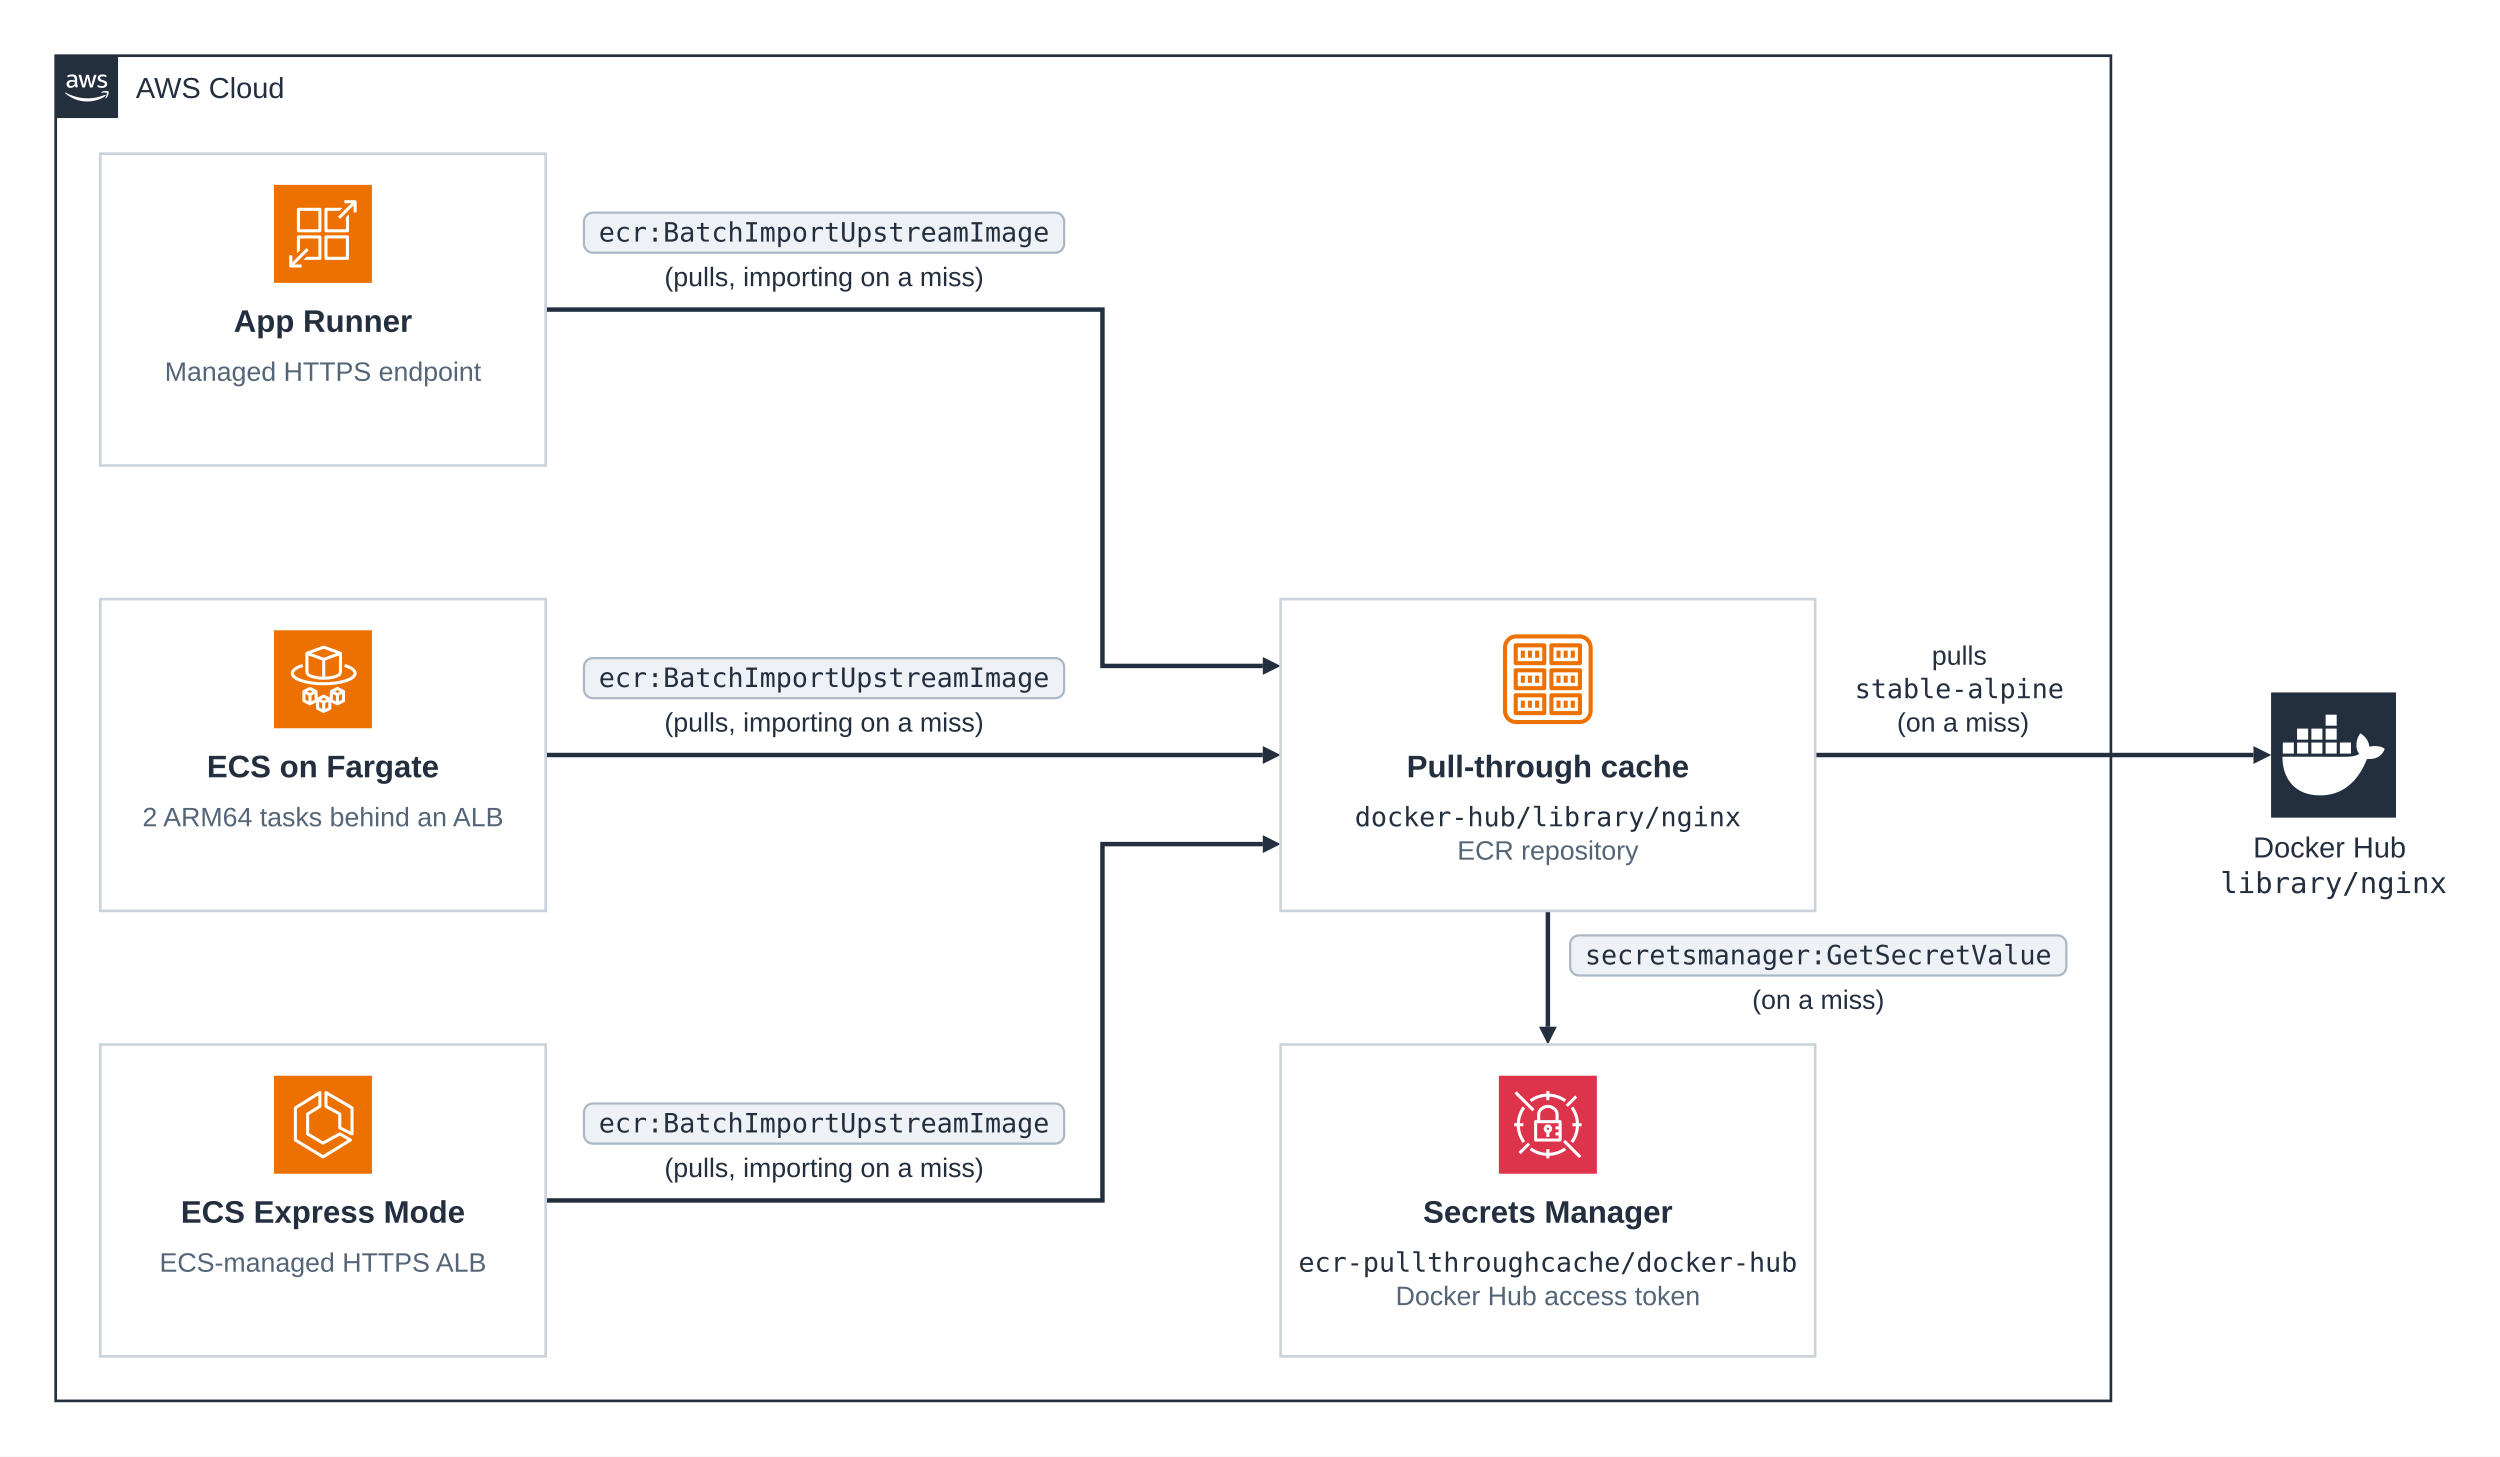
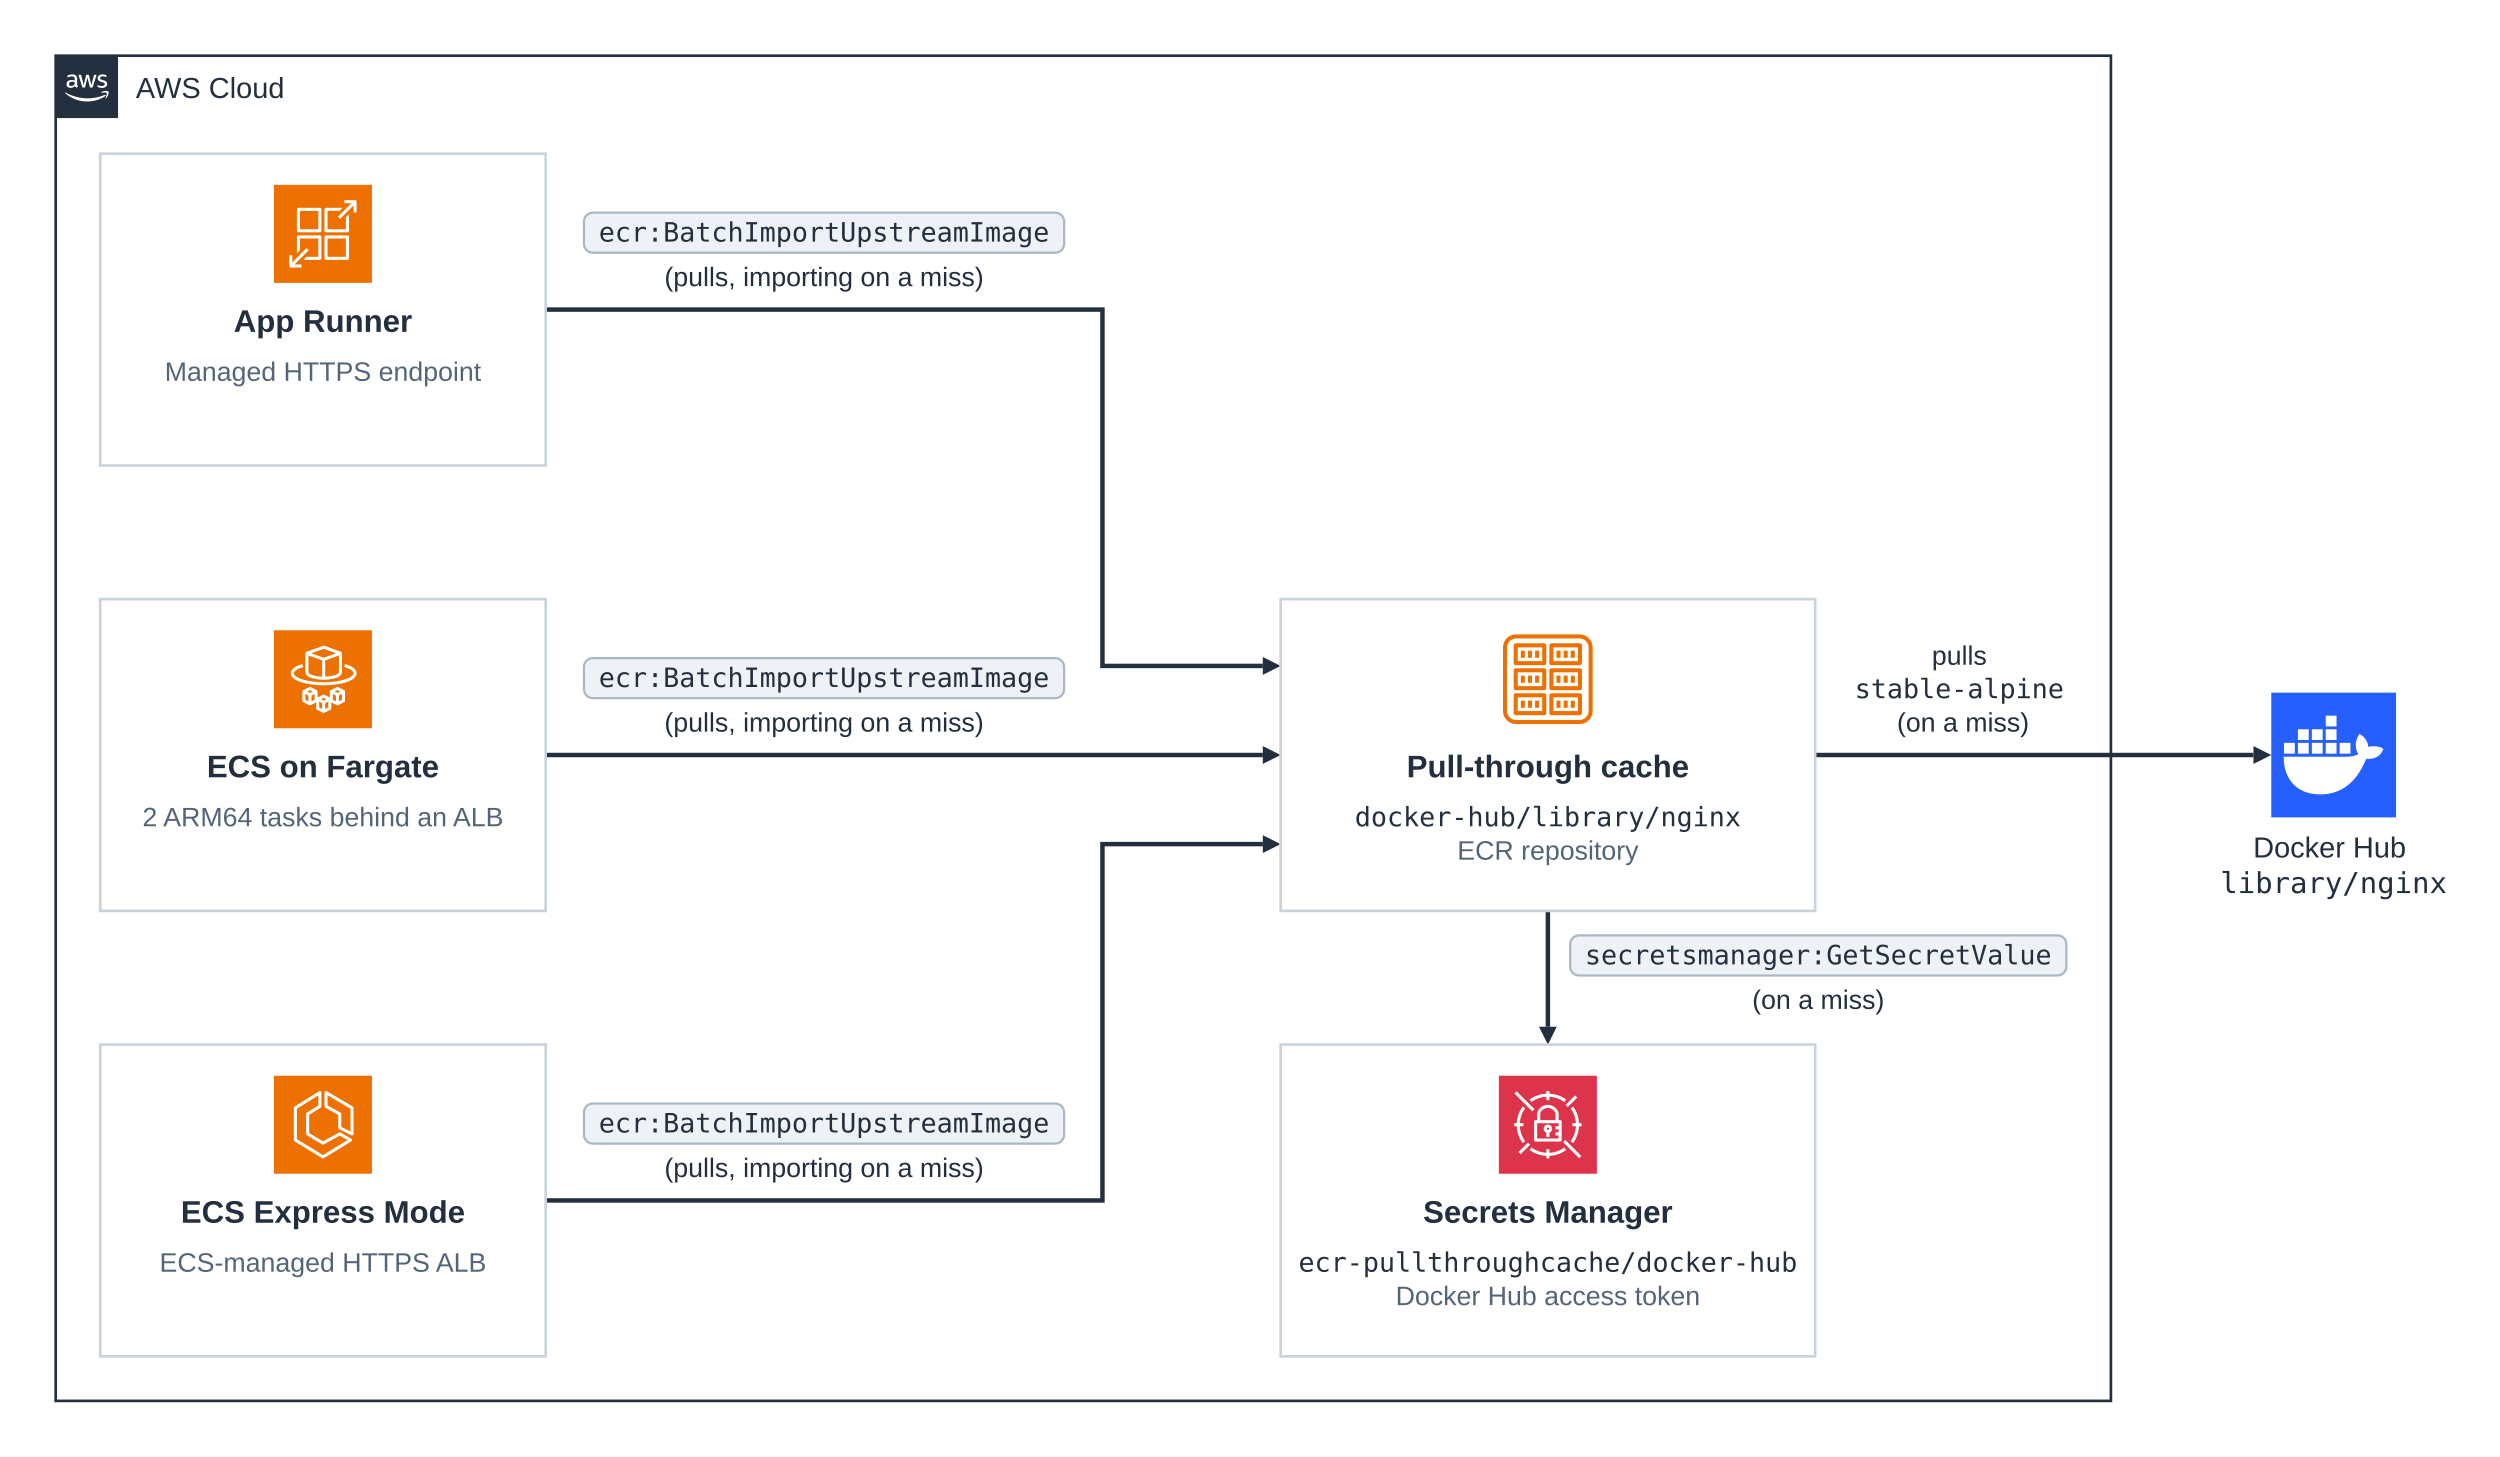
<svg xmlns="http://www.w3.org/2000/svg" width="1122.5" height="654" viewBox="-25 -25 1122.5 654" role="img" aria-labelledby="title description">
  <rect x="-25" y="-25" width="1122.5" height="654" fill="#FFFFFF" />
  <g data-group-id="aws">
    <rect x="0" y="0" width="922.8" height="604" fill="none" stroke="#232F3E" stroke-width="1.2" />
    <svg width="28" height="28" viewBox="0 0 40 40" version="1.1" id="icon-bfdd92f29991-1" x="0" y="0" preserveAspectRatio="xMidYMid meet" data-icon="" aria-hidden="true">
      <g id="icon-bfdd92f29991-1-Icon-Architecture-Group/32/AWS-Cloud-logo_32" stroke="none" stroke-width="1" fill="none" fill-rule="evenodd">
        <rect id="icon-bfdd92f29991-1-Rectangle" fill="#242F3E" x="0" y="0" width="40" height="40" />
        <path d="M32.698,23.901 C33.059,24.37 32.298,26.3 31.957,27.164 C31.853,27.426 32.075,27.529 32.307,27.332 C33.82,26.048 34.212,23.357 33.901,22.969 C33.594,22.583 30.95,22.252 29.338,23.401 C29.089,23.578 29.132,23.822 29.407,23.79 C30.315,23.678 32.338,23.433 32.698,23.901 L32.698,23.901 Z M31.856,25.91 C32.374,25.532 31.93,24.969 31.402,25.19 C27.889,26.654 24.075,27.363 20.602,27.363 C15.459,27.363 10.475,25.974 6.446,23.668 C6.094,23.466 5.833,23.823 6.127,24.082 C9.86,27.398 14.796,29.391 20.274,29.391 C24.184,29.391 28.725,28.183 31.856,25.91 L31.856,25.91 Z M29.712,20.695 C29.214,20.695 28.727,20.642 28.253,20.534 C27.777,20.425 27.413,20.302 27.16,20.161 C27.005,20.077 26.908,19.989 26.869,19.903 C26.831,19.815 26.811,19.729 26.811,19.643 L26.811,19.174 C26.811,18.98 26.884,18.881 27.027,18.881 C27.082,18.881 27.14,18.894 27.2,18.914 C27.261,18.937 27.341,18.969 27.441,19.012 C27.761,19.153 28.108,19.26 28.485,19.336 C28.861,19.411 29.236,19.449 29.611,19.449 C30.208,19.449 30.669,19.347 30.995,19.141 C31.322,18.937 31.484,18.646 31.484,18.268 C31.484,18.008 31.399,17.793 31.227,17.619 C31.056,17.445 30.738,17.286 30.275,17.134 L28.9,16.713 C28.203,16.497 27.698,16.184 27.383,15.775 C27.068,15.363 26.911,14.916 26.911,14.428 C26.911,14.041 26.996,13.699 27.169,13.401 C27.339,13.104 27.564,12.851 27.845,12.64 C28.13,12.43 28.459,12.272 28.834,12.162 C29.208,12.055 29.606,12 30.026,12 C30.236,12 30.449,12.014 30.666,12.041 C30.881,12.067 31.085,12.103 31.278,12.146 C31.471,12.191 31.651,12.239 31.816,12.292 C31.982,12.347 32.114,12.401 32.215,12.454 C32.346,12.529 32.439,12.605 32.496,12.681 C32.551,12.756 32.579,12.858 32.579,12.989 L32.579,13.425 C32.579,13.62 32.507,13.716 32.362,13.716 C32.285,13.716 32.165,13.68 31.998,13.604 C31.458,13.365 30.848,13.248 30.177,13.248 C29.635,13.248 29.214,13.334 28.916,13.506 C28.617,13.68 28.468,13.955 28.468,14.333 C28.468,14.591 28.562,14.81 28.751,14.988 C28.939,15.166 29.286,15.336 29.795,15.499 L31.137,15.921 C31.822,16.135 32.311,16.433 32.603,16.809 C32.897,17.188 33.044,17.619 33.044,18.104 C33.044,18.505 32.961,18.864 32.794,19.182 C32.628,19.501 32.399,19.772 32.105,19.999 C31.813,20.226 31.463,20.398 31.054,20.517 C30.644,20.637 30.197,20.695 29.712,20.695 L29.712,20.695 Z M17.547,20.451 C17.381,20.451 17.26,20.424 17.182,20.364 C17.104,20.303 17.038,20.183 16.983,19.999 L14.761,12.842 C14.708,12.658 14.679,12.535 14.679,12.471 C14.679,12.32 14.757,12.244 14.912,12.244 L15.839,12.244 C16.016,12.244 16.14,12.274 16.213,12.334 C16.284,12.392 16.347,12.512 16.402,12.698 L17.993,18.818 L19.47,12.698 C19.514,12.512 19.574,12.392 19.651,12.334 C19.728,12.274 19.855,12.244 20.031,12.244 L20.796,12.244 C20.971,12.244 21.098,12.274 21.176,12.334 C21.253,12.392 21.314,12.512 21.358,12.698 L22.851,18.899 L24.491,12.698 C24.546,12.512 24.609,12.392 24.681,12.334 C24.754,12.274 24.877,12.244 25.054,12.244 L25.932,12.244 C26.088,12.244 26.165,12.32 26.165,12.471 C26.165,12.512 26.158,12.562 26.149,12.615 C26.136,12.671 26.116,12.746 26.081,12.842 L23.795,19.999 C23.74,20.183 23.673,20.303 23.595,20.364 C23.518,20.424 23.396,20.451 23.231,20.451 L22.418,20.451 C22.242,20.451 22.115,20.421 22.038,20.357 C21.961,20.292 21.9,20.166 21.856,19.984 L20.38,14.024 L18.923,19.984 C18.879,20.166 18.817,20.292 18.74,20.357 C18.662,20.421 18.536,20.451 18.359,20.451 L17.547,20.451 Z M9.939,19.449 C10.25,19.449 10.575,19.392 10.918,19.279 C11.26,19.165 11.558,18.969 11.812,18.687 C11.968,18.515 12.074,18.318 12.136,18.096 C12.196,17.876 12.225,17.609 12.225,17.295 L12.225,16.907 C11.951,16.842 11.661,16.791 11.356,16.753 C11.052,16.716 10.757,16.696 10.469,16.696 C9.84,16.696 9.369,16.82 9.061,17.069 C8.752,17.317 8.596,17.672 8.596,18.139 C8.596,18.57 8.713,18.895 8.945,19.117 C9.177,19.339 9.509,19.449 9.939,19.449 L9.939,19.449 Z M13.785,18.041 C13.785,18.386 13.82,18.66 13.892,18.866 C13.965,19.072 14.067,19.294 14.199,19.53 C14.243,19.606 14.265,19.676 14.265,19.739 C14.265,19.838 14.204,19.93 14.083,20.015 L13.486,20.405 C13.398,20.458 13.315,20.486 13.238,20.486 C13.137,20.486 13.044,20.443 12.956,20.357 C12.822,20.226 12.71,20.084 12.617,19.927 C12.521,19.771 12.425,19.588 12.326,19.383 C11.585,20.236 10.658,20.663 9.542,20.663 C8.746,20.663 8.116,20.443 7.651,19.999 C7.188,19.557 6.956,18.963 6.956,18.219 C6.956,17.432 7.243,16.796 7.819,16.316 C8.392,15.836 9.167,15.595 10.138,15.595 C10.459,15.595 10.793,15.62 11.141,15.668 C11.488,15.716 11.851,15.785 12.225,15.871 L12.225,15.192 C12.225,14.49 12.078,13.996 11.779,13.709 C11.481,13.423 10.968,13.281 10.239,13.281 C9.906,13.281 9.566,13.32 9.218,13.401 C8.871,13.482 8.53,13.587 8.199,13.716 C8.044,13.781 7.933,13.822 7.868,13.838 C7.802,13.854 7.752,13.862 7.719,13.862 C7.587,13.862 7.519,13.766 7.519,13.57 L7.519,13.118 C7.519,12.966 7.543,12.858 7.587,12.795 C7.631,12.729 7.719,12.664 7.852,12.6 C8.183,12.437 8.581,12.297 9.044,12.179 C9.509,12.06 10,12 10.52,12 C11.646,12 12.472,12.253 12.997,12.753 C13.521,13.255 13.785,14.013 13.785,15.028 L13.785,18.041 Z" id="icon-bfdd92f29991-1-Fill-1" fill="#FFFFFF" />
      </g>
    </svg>
    <text x="36" y="19" font-family="Arial, Helvetica, sans-serif" font-size="13" text-anchor="start" fill="#232F3E" font-weight="normal">
      <tspan x="36" dy="0">AWS Cloud</tspan>
    </text>
  </g>
  <g data-edge-from="apprunner" data-edge-to="repo">
    <polyline points="220,114 470,114 470,274 542,274" fill="none" stroke="#232F3E" stroke-width="2" stroke-linejoin="miter" />
    <polygon points="550,274 542,270 542,278" fill="#232F3E" />
    <rect x="237.2" y="70.48" width="215.6" height="18" rx="4" fill="#EEF2F6" stroke="#AAB7C4" stroke-width="1" data-chip="api" />
    <text x="345" y="83.48" font-family="Consolas, Menlo, DejaVu Sans Mono, Liberation Mono, monospace" font-size="12" text-anchor="middle" fill="#232F3E" font-weight="normal">
      <tspan x="345" dy="0">ecr:BatchImportUpstreamImage</tspan>
    </text>
    <text x="345" y="103.48" font-family="Arial, Helvetica, sans-serif" font-size="12" text-anchor="middle" fill="#232F3E" font-weight="normal">
      <tspan x="345" dy="0">(pulls, importing on a miss)</tspan>
    </text>
  </g>
  <g data-edge-from="fargate" data-edge-to="repo">
    <polyline points="220,314 542,314" fill="none" stroke="#232F3E" stroke-width="2" stroke-linejoin="miter" />
    <polygon points="550,314 542,310 542,318" fill="#232F3E" />
    <rect x="237.2" y="270.48" width="215.6" height="18" rx="4" fill="#EEF2F6" stroke="#AAB7C4" stroke-width="1" data-chip="api" />
    <text x="345" y="283.48" font-family="Consolas, Menlo, DejaVu Sans Mono, Liberation Mono, monospace" font-size="12" text-anchor="middle" fill="#232F3E" font-weight="normal">
      <tspan x="345" dy="0">ecr:BatchImportUpstreamImage</tspan>
    </text>
    <text x="345" y="303.48" font-family="Arial, Helvetica, sans-serif" font-size="12" text-anchor="middle" fill="#232F3E" font-weight="normal">
      <tspan x="345" dy="0">(pulls, importing on a miss)</tspan>
    </text>
  </g>
  <g data-edge-from="express" data-edge-to="repo">
    <polyline points="220,514 470,514 470,354 542,354" fill="none" stroke="#232F3E" stroke-width="2" stroke-linejoin="miter" />
    <polygon points="550,354 542,350 542,358" fill="#232F3E" />
    <rect x="237.2" y="470.48" width="215.6" height="18" rx="4" fill="#EEF2F6" stroke="#AAB7C4" stroke-width="1" data-chip="api" />
    <text x="345" y="483.48" font-family="Consolas, Menlo, DejaVu Sans Mono, Liberation Mono, monospace" font-size="12" text-anchor="middle" fill="#232F3E" font-weight="normal">
      <tspan x="345" dy="0">ecr:BatchImportUpstreamImage</tspan>
    </text>
    <text x="345" y="503.48" font-family="Arial, Helvetica, sans-serif" font-size="12" text-anchor="middle" fill="#232F3E" font-weight="normal">
      <tspan x="345" dy="0">(pulls, importing on a miss)</tspan>
    </text>
  </g>
  <g data-edge-from="repo" data-edge-to="dockerhub">
    <polyline points="790,314 986.8,314" fill="none" stroke="#232F3E" stroke-width="2" stroke-linejoin="miter" />
    <polygon points="994.8,314 986.8,310 986.8,318" fill="#232F3E" />
    <text x="856.4" y="273.48" font-family="Arial, Helvetica, sans-serif" font-size="12" text-anchor="middle" fill="#232F3E" font-weight="normal">
      <tspan x="856.4" dy="0">pulls</tspan>
      <tspan x="856.4" dy="15">
        <tspan font-family="Consolas, Menlo, DejaVu Sans Mono, Liberation Mono, monospace">stable-alpine</tspan>
      </tspan>
      <tspan x="856.4" dy="15">(on a miss)</tspan>
    </text>
  </g>
  <g data-edge-from="repo" data-edge-to="secret">
    <polyline points="670,384 670,436" fill="none" stroke="#232F3E" stroke-width="2" stroke-linejoin="miter" />
    <polygon points="670,444 674,436 666,436" fill="#232F3E" />
    <rect x="680" y="395" width="222.8" height="18" rx="4" fill="#EEF2F6" stroke="#AAB7C4" stroke-width="1" data-chip="api" />
    <text x="791.4" y="408" font-family="Consolas, Menlo, DejaVu Sans Mono, Liberation Mono, monospace" font-size="12" text-anchor="middle" fill="#232F3E" font-weight="normal">
      <tspan x="791.4" dy="0">secretsmanager:GetSecretValue</tspan>
    </text>
    <text x="791.4" y="428" font-family="Arial, Helvetica, sans-serif" font-size="12" text-anchor="middle" fill="#232F3E" font-weight="normal">
      <tspan x="791.4" dy="0">(on a miss)</tspan>
    </text>
  </g>
  <g data-node-id="apprunner">
    <rect x="20" y="44" width="200" height="140" fill="#FFFFFF" stroke="#CAD3DC" stroke-width="1.2" />
    <svg width="44" height="44" viewBox="0 0 64 64" version="1.1" id="icon-bfdd92f29991-2" x="98" y="58" preserveAspectRatio="xMidYMid meet" data-icon="" aria-hidden="true">
      <g id="icon-bfdd92f29991-2-Icon-Architecture/48/Arch_AWS-App-Runner_48" stroke="none" stroke-width="1" fill="none" fill-rule="evenodd">
        <g id="icon-bfdd92f29991-2-Icon-Architecture-BG/48/Compute" fill="#ED7100">
          <rect id="icon-bfdd92f29991-2-Rectangle" x="0" y="0" width="64" height="64" />
        </g>
        <g id="icon-bfdd92f29991-2-Icon-Service/48/AWS-Fusion_48" transform="translate(10, 10)" fill="#FFFFFF">
          <path d="M12.707,32.707 L11.293,31.293 L2,40.586 L2,36 L0,36 L0,43 C0,43.552 0.447,44 1,44 L8,44 L8,42 L3.414,42 L12.707,32.707 Z M43,0 L36,0 L36,2 L40.586,2 L31.793,10.793 L33.207,12.207 L42,3.414 L42,8 L44,8 L44,1 C44,0.448 43.553,0 43,0 L43,0 Z M25,37 L37,37 L37,25 L25,25 L25,37 Z M39,24 L39,38 C39,38.552 38.553,39 38,39 L24,39 C23.447,39 23,38.552 23,38 L23,24 C23,23.448 23.447,23 24,23 L38,23 C38.553,23 39,23.448 39,24 L39,24 Z M7,19 L19,19 L19,7 L7,7 L7,19 Z M21,6 L21,20 C21,20.552 20.553,21 20,21 L6,21 C5.447,21 5,20.552 5,20 L5,6 C5,5.448 5.447,5 6,5 L20,5 C20.553,5 21,5.448 21,6 L21,6 Z M20,23 L6,23 C5.447,23 5,23.448 5,24 L5,34.758 L7,32.758 L7,25 L19,25 L19,37 L11.242,37 L9.242,39 L20,39 C20.553,39 21,38.552 21,38 L21,24 C21,23.448 20.553,23 20,23 L20,23 Z M37,11.242 L39,9.242 L39,20 C39,20.552 38.553,21 38,21 L24,21 C23.447,21 23,20.552 23,20 L23,6 C23,5.448 23.447,5 24,5 L34.758,5 L32.758,7 L25,7 L25,19 L37,19 L37,11.242 Z" id="icon-bfdd92f29991-2-Fill-4" />
        </g>
      </g>
    </svg>
    <text x="120" y="124" font-family="Arial, Helvetica, sans-serif" font-size="14" text-anchor="middle" fill="#232F3E" font-weight="600">
      <tspan x="120" dy="0">App Runner</tspan>
    </text>
    <text x="120" y="146" font-family="Arial, Helvetica, sans-serif" font-size="12" text-anchor="middle" fill="#536577" font-weight="normal">
      <tspan x="120" dy="0">Managed HTTPS endpoint</tspan>
    </text>
  </g>
  <g data-node-id="fargate">
    <rect x="20" y="244" width="200" height="140" fill="#FFFFFF" stroke="#CAD3DC" stroke-width="1.2" />
    <svg width="44" height="44" viewBox="0 0 64 64" version="1.1" id="icon-bfdd92f29991-3" x="98" y="258" preserveAspectRatio="xMidYMid meet" data-icon="" aria-hidden="true">
      <g id="icon-bfdd92f29991-3-Icon-Architecture/48/Arch_AWS-Fargate_48" stroke="none" stroke-width="1" fill="none" fill-rule="evenodd">
        <g id="icon-bfdd92f29991-3-Icon-Architecture-BG/48/Compute" fill="#ED7100">
          <rect id="icon-bfdd92f29991-3-Rectangle" x="0" y="0" width="64" height="64" />
        </g>
        <path d="M42.467,46.382 L42.467,42.618 L44.461,41.618 L44.461,45.382 L42.467,46.382 Z M38.48,41.618 L40.474,42.618 L40.474,46.382 L38.48,45.382 L38.48,41.618 Z M33.497,51.382 L33.497,47.618 L35.49,46.618 L35.49,50.382 L33.497,51.382 Z M29.51,46.618 L31.503,47.618 L31.503,51.382 L29.51,50.382 L29.51,46.618 Z M24.526,46.382 L24.526,42.618 L26.52,41.618 L26.52,45.382 L24.526,46.382 Z M20.539,41.618 L22.533,42.618 L22.533,46.382 L20.539,45.382 L20.539,41.618 Z M23.53,39.118 L25.288,40 L23.53,40.882 L21.771,40 L23.53,39.118 Z M32.5,44.118 L34.258,45 L32.5,45.882 L30.742,45 L32.5,44.118 Z M41.47,39.118 L43.229,40 L41.47,40.882 L39.712,40 L41.47,39.118 Z M45.903,39.106 L41.916,37.106 C41.636,36.965 41.305,36.965 41.025,37.106 L37.038,39.106 C36.7,39.275 36.487,39.621 36.487,40 L36.487,43.882 L32.946,42.106 C32.665,41.965 32.335,41.965 32.054,42.106 L28.513,43.882 L28.513,40 C28.513,39.621 28.3,39.275 27.962,39.106 L23.975,37.106 C23.695,36.965 23.364,36.965 23.084,37.106 L19.097,39.106 C18.759,39.275 18.546,39.621 18.546,40 L18.546,46 C18.546,46.379 18.759,46.725 19.097,46.895 L23.084,48.895 C23.224,48.965 23.377,49 23.53,49 C23.682,49 23.836,48.965 23.975,48.895 L27.516,47.118 L27.516,51 C27.516,51.379 27.73,51.725 28.068,51.895 L32.054,53.895 C32.194,53.965 32.348,54 32.5,54 C32.652,54 32.806,53.965 32.946,53.895 L36.932,51.895 C37.27,51.725 37.484,51.379 37.484,51 L37.484,47.118 L41.025,48.895 C41.164,48.965 41.318,49 41.47,49 C41.623,49 41.776,48.965 41.916,48.895 L45.903,46.895 C46.241,46.725 46.454,46.379 46.454,46 L46.454,40 C46.454,39.621 46.241,39.275 45.903,39.106 L45.903,39.106 Z M54,28.09 C54,33.193 42.923,35.946 32.5,35.946 C22.077,35.946 11,33.193 11,28.09 C11,25.629 13.68,23.474 18.547,22.023 L19.115,23.94 C15.339,25.066 12.993,26.656 12.993,28.09 C12.993,30.854 21.336,33.946 32.5,33.946 C43.664,33.946 52.007,30.854 52.007,28.09 C52.007,26.656 49.661,25.066 45.885,23.94 L46.453,22.023 C51.32,23.474 54,25.629 54,28.09 L54,28.09 Z M32.5,12.064 L40.547,15 L32.5,17.936 L24.453,15 L32.5,12.064 Z M41.368,28.648 C39.812,29.348 37.213,30.164 33.497,30.293 L33.497,19.701 L42.467,16.428 L42.467,26.913 C42.467,27.667 42.036,28.348 41.368,28.648 L41.368,28.648 Z M22.533,26.913 L22.533,16.428 L31.503,19.701 L31.503,30.293 C27.787,30.164 25.188,29.348 23.632,28.648 C22.964,28.348 22.533,27.667 22.533,26.913 L22.533,26.913 Z M22.816,30.473 C24.687,31.315 27.885,32.319 32.5,32.319 C37.115,32.319 40.313,31.315 42.184,30.473 C43.567,29.851 44.461,28.454 44.461,26.913 L44.461,15 C44.461,14.58 44.198,14.204 43.805,14.06 L32.841,10.06 C32.621,9.98 32.379,9.98 32.159,10.06 L21.195,14.06 C20.802,14.204 20.539,14.58 20.539,15 L20.539,26.913 C20.539,28.454 21.433,29.851 22.816,30.473 L22.816,30.473 Z" id="icon-bfdd92f29991-3-AWS-Fargate_Icon_48_Squid" fill="#FFFFFF" />
      </g>
    </svg>
    <text x="120" y="324" font-family="Arial, Helvetica, sans-serif" font-size="14" text-anchor="middle" fill="#232F3E" font-weight="600">
      <tspan x="120" dy="0">ECS on Fargate</tspan>
    </text>
    <text x="120" y="346" font-family="Arial, Helvetica, sans-serif" font-size="12" text-anchor="middle" fill="#536577" font-weight="normal">
      <tspan x="120" dy="0">2 ARM64 tasks behind an ALB</tspan>
    </text>
  </g>
  <g data-node-id="express">
    <rect x="20" y="444" width="200" height="140" fill="#FFFFFF" stroke="#CAD3DC" stroke-width="1.2" />
    <svg width="44" height="44" viewBox="0 0 64 64" version="1.1" id="icon-bfdd92f29991-4" x="98" y="458" preserveAspectRatio="xMidYMid meet" data-icon="" aria-hidden="true">
      <g id="icon-bfdd92f29991-4-Icon-Architecture/48/Arch_Amazon-Elastic-Container-Service_48" stroke="none" stroke-width="1" fill="none" fill-rule="evenodd">
        <g id="icon-bfdd92f29991-4-Icon-Architecture-BG/48/Compute" fill="#ED7100">
          <rect id="icon-bfdd92f29991-4-Rectangle" x="0" y="0" width="64" height="64" />
        </g>
        <path d="M50,36.382 L44,33.382 L44,25 C44,24.637 43.803,24.302 43.485,24.126 L35,19.412 L35,12.75 L50,21.572 L50,36.382 Z M51.507,20.138 L34.507,10.139 C34.199,9.958 33.815,9.955 33.504,10.133 C33.192,10.311 33,10.642 33,11.001 L33,20 C33,20.363 33.197,20.698 33.515,20.874 L42,25.588 L42,34 C42,34.379 42.214,34.725 42.553,34.895 L50.553,38.895 C50.694,38.965 50.847,39 51,39 C51.183,39 51.365,38.95 51.525,38.851 C51.82,38.668 52,38.347 52,38 L52,21 C52,20.646 51.812,20.318 51.507,20.138 L51.507,20.138 Z M32,51.828 L15,41.439 L15,21.554 L29,12.805 L29,19.446 L21.47,24.152 C21.178,24.335 21,24.655 21,25 L21,38 C21,38.351 21.185,38.677 21.485,38.857 L31.485,44.857 C31.789,45.04 32.167,45.048 32.479,44.878 L42.988,39.146 L48.035,42.029 L32,51.828 Z M50.496,41.132 L43.496,37.132 C43.194,36.959 42.825,36.956 42.521,37.122 L32.023,42.848 L23,37.434 L23,25.554 L30.53,20.848 C30.822,20.665 31,20.345 31,20 L31,11.001 C31,10.637 30.803,10.303 30.484,10.126 C30.168,9.949 29.778,9.96 29.47,10.153 L13.47,20.152 C13.178,20.335 13,20.655 13,21 L13,42 C13,42.348 13.182,42.671 13.479,42.854 L31.479,53.854 C31.639,53.951 31.819,54 32,54 C32.181,54 32.361,53.951 32.521,53.854 L50.521,42.854 C50.823,42.669 51.005,42.339 51,41.985 C50.995,41.632 50.803,41.307 50.496,41.132 L50.496,41.132 Z" id="icon-bfdd92f29991-4-Amazon-Elastic-Container-Service_Icon_48_Squid" fill="#FFFFFF" />
      </g>
    </svg>
    <text x="120" y="524" font-family="Arial, Helvetica, sans-serif" font-size="14" text-anchor="middle" fill="#232F3E" font-weight="600">
      <tspan x="120" dy="0">ECS Express Mode</tspan>
    </text>
    <text x="120" y="546" font-family="Arial, Helvetica, sans-serif" font-size="12" text-anchor="middle" fill="#536577" font-weight="normal">
      <tspan x="120" dy="0">ECS-managed HTTPS ALB</tspan>
    </text>
  </g>
  <g data-node-id="repo">
    <rect x="550" y="244" width="240" height="140" fill="#FFFFFF" stroke="#CAD3DC" stroke-width="1.2" />
    <svg width="44" height="44" viewBox="0 0 48 48" version="1.1" id="icon-bfdd92f29991-5" x="648" y="258" preserveAspectRatio="xMidYMid meet" data-icon="" aria-hidden="true">
      <g id="icon-bfdd92f29991-5-Icon-Resource/Containers/Res_Amazon-Elastic-Container-Registry_Registry_48" stroke="none" stroke-width="1" fill="none" fill-rule="evenodd">
        <path d="M35.207,37.954 L37.207,37.954 L37.207,34.459 L35.207,34.459 L35.207,37.954 Z M31.711,37.954 L33.711,37.954 L33.711,34.459 L31.711,34.459 L31.711,37.954 Z M28.216,37.954 L30.216,37.954 L30.216,34.459 L28.216,34.459 L28.216,37.954 Z M26.721,39.576 L38.702,39.576 L38.702,32.837 L26.721,32.837 L26.721,39.576 Z M39.702,30.837 L25.72,30.837 C25.168,30.837 24.72,31.284 24.72,31.837 L24.72,40.576 C24.72,41.129 25.168,41.576 25.72,41.576 L39.702,41.576 C40.255,41.576 40.702,41.129 40.702,40.576 L40.702,31.837 C40.702,31.284 40.255,30.837 39.702,30.837 L39.702,30.837 Z M35.207,25.721 L37.207,25.721 L37.207,22.225 L35.207,22.225 L35.207,25.721 Z M31.711,25.721 L33.711,25.721 L33.711,22.225 L31.711,22.225 L31.711,25.721 Z M28.216,25.721 L30.216,25.721 L30.216,22.225 L28.216,22.225 L28.216,25.721 Z M26.721,27.342 L38.702,27.342 L38.702,20.604 L26.721,20.604 L26.721,27.342 Z M39.702,18.604 L25.72,18.604 C25.168,18.604 24.72,19.051 24.72,19.604 L24.72,28.342 C24.72,28.895 25.168,29.342 25.72,29.342 L39.702,29.342 C40.255,29.342 40.702,28.895 40.702,28.342 L40.702,19.604 C40.702,19.051 40.255,18.604 39.702,18.604 L39.702,18.604 Z M35.207,13.486 L37.207,13.486 L37.207,9.991 L35.207,9.991 L35.207,13.486 Z M31.711,13.486 L33.711,13.486 L33.711,9.991 L31.711,9.991 L31.711,13.486 Z M28.216,13.486 L30.216,13.486 L30.216,9.991 L28.216,9.991 L28.216,13.486 Z M26.721,15.108 L38.702,15.108 L38.702,8.369 L26.721,8.369 L26.721,15.108 Z M39.702,6.369 L25.72,6.369 C25.168,6.369 24.72,6.817 24.72,7.369 L24.72,16.108 C24.72,16.661 25.168,17.108 25.72,17.108 L39.702,17.108 C40.255,17.108 40.702,16.661 40.702,16.108 L40.702,7.369 C40.702,6.817 40.255,6.369 39.702,6.369 L39.702,6.369 Z M17.729,37.954 L19.729,37.954 L19.729,34.459 L17.729,34.459 L17.729,37.954 Z M14.234,37.954 L16.234,37.954 L16.234,34.459 L14.234,34.459 L14.234,37.954 Z M10.738,37.954 L12.738,37.954 L12.738,34.459 L10.738,34.459 L10.738,37.954 Z M9.243,39.576 L21.224,39.576 L21.224,32.837 L9.243,32.837 L9.243,39.576 Z M22.224,30.837 L8.243,30.837 C7.69,30.837 7.243,31.284 7.243,31.837 L7.243,40.576 C7.243,41.129 7.69,41.576 8.243,41.576 L22.224,41.576 C22.777,41.576 23.224,41.129 23.224,40.576 L23.224,31.837 C23.224,31.284 22.777,30.837 22.224,30.837 L22.224,30.837 Z M17.729,25.721 L19.729,25.721 L19.729,22.225 L17.729,22.225 L17.729,25.721 Z M14.234,25.721 L16.234,25.721 L16.234,22.225 L14.234,22.225 L14.234,25.721 Z M10.738,25.721 L12.738,25.721 L12.738,22.225 L10.738,22.225 L10.738,25.721 Z M9.243,27.342 L21.224,27.342 L21.224,20.604 L9.243,20.604 L9.243,27.342 Z M22.224,18.604 L8.243,18.604 C7.69,18.604 7.243,19.051 7.243,19.604 L7.243,28.342 C7.243,28.895 7.69,29.342 8.243,29.342 L22.224,29.342 C22.777,29.342 23.224,28.895 23.224,28.342 L23.224,19.604 C23.224,19.051 22.777,18.604 22.224,18.604 L22.224,18.604 Z M17.729,13.486 L19.729,13.486 L19.729,9.991 L17.729,9.991 L17.729,13.486 Z M14.234,13.486 L16.234,13.486 L16.234,9.991 L14.234,9.991 L14.234,13.486 Z M10.738,13.486 L12.738,13.486 L12.738,9.991 L10.738,9.991 L10.738,13.486 Z M9.243,15.108 L21.224,15.108 L21.224,8.369 L9.243,8.369 L9.243,15.108 Z M22.224,6.369 L8.243,6.369 C7.69,6.369 7.243,6.817 7.243,7.369 L7.243,16.108 C7.243,16.661 7.69,17.108 8.243,17.108 L22.224,17.108 C22.777,17.108 23.224,16.661 23.224,16.108 L23.224,7.369 C23.224,6.817 22.777,6.369 22.224,6.369 L22.224,6.369 Z M43.945,39.497 C43.945,41.95 41.95,43.945 39.497,43.945 L8.448,43.945 C5.995,43.945 4,41.95 4,39.497 L4,8.448 C4,5.995 5.995,4 8.448,4 L39.497,4 C41.95,4 43.945,5.995 43.945,8.448 L43.945,39.497 Z M39.497,2 L8.448,2 C4.892,2 2,4.893 2,8.448 L2,39.497 C2,43.053 4.892,45.945 8.448,45.945 L39.497,45.945 C43.053,45.945 45.945,43.053 45.945,39.497 L45.945,8.448 C45.945,4.893 43.053,2 39.497,2 L39.497,2 Z" id="icon-bfdd92f29991-5-Amazon-Elastic-Container-Registry-Registry_Resource-Icon_light-bg" fill="#ED7100" />
      </g>
    </svg>
    <text x="670" y="324" font-family="Arial, Helvetica, sans-serif" font-size="14" text-anchor="middle" fill="#232F3E" font-weight="600">
      <tspan x="670" dy="0">Pull-through cache</tspan>
    </text>
    <text x="670" y="346" font-family="Consolas, Menlo, DejaVu Sans Mono, Liberation Mono, monospace" font-size="12" text-anchor="middle" fill="#232F3E" font-weight="normal">
      <tspan x="670" dy="0">docker-hub/library/nginx</tspan>
    </text>
    <text x="670" y="361" font-family="Arial, Helvetica, sans-serif" font-size="12" text-anchor="middle" fill="#536577" font-weight="normal">
      <tspan x="670" dy="0">ECR repository</tspan>
    </text>
  </g>
  <g data-node-id="secret">
    <rect x="550" y="444" width="240" height="140" fill="#FFFFFF" stroke="#CAD3DC" stroke-width="1.2" />
    <svg width="44" height="44" viewBox="0 0 64 64" version="1.1" id="icon-bfdd92f29991-6" x="648" y="458" preserveAspectRatio="xMidYMid meet" data-icon="" aria-hidden="true">
      <g id="icon-bfdd92f29991-6-Icon-Architecture/48/Arch_AWS-Secrets-Manager_48" stroke="none" stroke-width="1" fill="none" fill-rule="evenodd">
        <g id="icon-bfdd92f29991-6-Icon-Architecture-BG/48/Security-Identity-Compliance" fill="#DD344C">
          <rect id="icon-bfdd92f29991-6-Rectangle" x="0" y="0" width="64" height="64" />
        </g>
        <path d="M31.24,34.64 C31.24,35.059 31.581,35.4 32,35.4 C32.419,35.4 32.76,35.059 32.76,34.64 C32.76,34.221 32.419,33.88 32,33.88 C31.581,33.88 31.24,34.221 31.24,34.64 L31.24,34.64 Z M29.24,34.64 C29.24,33.118 30.478,31.88 32,31.88 C33.521,31.88 34.76,33.118 34.76,34.64 C34.76,35.808 34.027,36.804 33,37.205 L33,40 L31,40 L31,37.205 C29.972,36.803 29.24,35.808 29.24,34.64 L29.24,34.64 Z M39,31 L25,31 L25,41 L39,41 L39,39 L37,39 L37,37 L39,37 L39,35 L37,35 L37,33 L39,33 L39,31 Z M27,29 L36.999,29 L37,25 C37,24.135 36.424,23.141 35.457,22.341 C34.443,21.501 33.152,21 32.003,21 L32.001,21 C29.618,21 27.001,23.093 27,25 L27,29 Z M39,25 L38.999,29 L40,29 C40.553,29 41,29.448 41,30 L41,42 C41,42.552 40.553,43 40,43 L24,43 C23.447,43 23,42.552 23,42 L23,30 C23,29.448 23.447,29 24,29 L25,29 L25,25 C25.001,21.971 28.469,19 32.001,19 L32.003,19 C33.628,19 35.351,19.657 36.732,20.801 C38.174,21.994 39.001,23.525 39,25 L39,25 Z M15.489,43.95 L17.11,42.777 C15.029,39.902 13.859,36.538 13.676,33 L16,33 L16,31 L13.678,31 C13.871,27.483 15.04,24.14 17.11,21.281 L15.489,20.108 C13.172,23.311 11.873,27.058 11.678,31 L10,31 L10,33 L11.676,33 C11.861,36.962 13.16,40.731 15.489,43.95 L15.489,43.95 Z M42.747,46.918 C39.88,48.993 36.527,50.162 33,50.35 L33,48 L31,48 L31,50.35 C27.471,50.162 24.118,48.994 21.25,46.918 L20.078,48.538 C23.289,50.862 27.049,52.161 31,52.35 L31,54 L33,54 L33,52.35 C36.951,52.16 40.709,50.862 43.919,48.538 L42.747,46.918 Z M21.25,17.14 C24.118,15.064 27.471,13.895 31,13.707 L31,16 L33,16 L33,13.707 C36.527,13.896 39.88,15.065 42.747,17.14 L43.919,15.52 C40.709,13.196 36.951,11.897 33,11.707 L33,10 L31,10 L31,11.707 C27.048,11.897 23.289,13.196 20.078,15.52 L21.25,17.14 Z M52.319,31 C52.125,27.058 50.826,23.311 48.509,20.108 L46.887,21.281 C48.958,24.14 50.127,27.483 50.319,31 L48,31 L48,33 L50.322,33 C50.138,36.538 48.969,39.902 46.887,42.777 L48.509,43.95 C50.838,40.731 52.136,36.962 52.322,33 L54,33 L54,31 L52.319,31 Z M45.026,20.416 L51.185,14.256 L49.771,12.842 L43.612,19.002 L45.026,20.416 Z M18.971,43.642 L12.811,49.802 L14.225,51.216 L20.386,45.056 L18.971,43.642 Z M23.246,21.833 L11.586,10.173 L10.172,11.587 L21.832,23.247 L23.246,21.833 Z M43.303,41.89 L53.826,52.413 L52.412,53.827 L41.888,43.304 L43.303,41.89 Z" id="icon-bfdd92f29991-6-AWS-Secrets-Manager_Icon_48_Squid" fill="#FFFFFF" />
      </g>
    </svg>
    <text x="670" y="524" font-family="Arial, Helvetica, sans-serif" font-size="14" text-anchor="middle" fill="#232F3E" font-weight="600">
      <tspan x="670" dy="0">Secrets Manager</tspan>
    </text>
    <text x="670" y="546" font-family="Consolas, Menlo, DejaVu Sans Mono, Liberation Mono, monospace" font-size="12" text-anchor="middle" fill="#232F3E" font-weight="normal">
      <tspan x="670" dy="0">ecr-pullthroughcache/docker-hub</tspan>
    </text>
    <text x="670" y="561" font-family="Arial, Helvetica, sans-serif" font-size="12" text-anchor="middle" fill="#536577" font-weight="normal">
      <tspan x="670" dy="0">Docker Hub access token</tspan>
    </text>
  </g>
  <g data-node-id="dockerhub">
-     <svg id="icon-bfdd92f29991-7-Layer_2" data-name="Layer 2" viewBox="0 0 1024 1024" x="994.8" y="286" width="56" height="56" preserveAspectRatio="xMidYMid meet" data-icon="" aria-hidden="true">
-       <defs>
-         <style>#icon-bfdd92f29991-7-Layer_2 .cls-1 {
-         fill: #fff;
-       }#icon-bfdd92f29991-7-Layer_2 .cls-2 {
-         fill: #232f3e;
-       }#icon-bfdd92f29991-7-Layer_2 .cls-3 {
-         fill: #231f20;
-       }
-     </style>
-       </defs>
-       <g id="icon-bfdd92f29991-7-Layer_2-2" data-name="Layer 2">
-         <g>
-           <rect class="cls-3" width="1024" height="1024" />
-           <path class="cls-3" d="m918.35,452.91c-20.59-13.86-74.71-19.78-114.05-9.19-2.12-39.19-22.33-72.21-59.29-101.02l-13.68-9.19-9.12,13.77c-17.93,27.21-25.48,63.47-22.8,96.42,2.11,20.3,9.17,43.13,22.8,59.69-51.2,29.7-98.4,22.96-307.42,22.96H92.07c-.94,47.2,6.64,137.99,64.38,211.9,6.38,8.16,13.37,16.06,20.96,23.67,46.94,47.01,117.86,81.47,223.91,81.57,161.79.14,300.41-87.3,384.73-298.75,27.75.46,100.99,4.98,136.83-64.29.88-1.17,9.12-18.37,9.12-18.37l-13.66-9.19h.01Zm-615.67-43.15h-90.75v90.75h90.75v-90.75Zm117.24,0h-90.75v90.75h90.75v-90.75Zm117.24,0h-90.75v90.75h90.75v-90.75h0Zm117.24,0h-90.75v90.75h90.75v-90.75Zm-468.95,0h-90.75v90.75h90.75s0-90.75,0-90.75Zm117.24-114.62h-90.75v90.75h90.75v-90.75Zm117.24,0h-90.75v90.75h90.75v-90.75Zm117.24,0h-90.75v90.75h90.75v-90.75h0Zm0-114.63h-90.75v90.75h90.75v-90.75h0Z" />
-         </g>
-         <g>
-           <rect class="cls-2" width="1024" height="1024" />
-           <path class="cls-1" d="m918.35,452.91c-20.59-13.86-74.71-19.78-114.05-9.19-2.12-39.19-22.33-72.21-59.29-101.02l-13.68-9.19-9.12,13.77c-17.93,27.21-25.48,63.47-22.8,96.42,2.11,20.3,9.17,43.13,22.8,59.69-51.2,29.7-98.4,22.96-307.42,22.96H92.07c-.94,47.2,6.64,137.99,64.38,211.9,6.38,8.16,13.37,16.06,20.96,23.67,46.94,47.01,117.86,81.47,223.91,81.57,161.79.14,300.41-87.3,384.73-298.75,27.75.46,100.99,4.98,136.83-64.29.88-1.17,9.12-18.37,9.12-18.37l-13.66-9.19h.01Zm-615.67-43.15h-90.75v90.75h90.75v-90.75Zm117.24,0h-90.75v90.75h90.75v-90.75Zm117.24,0h-90.75v90.75h90.75v-90.75h0Zm117.24,0h-90.75v90.75h90.75v-90.75Zm-468.95,0h-90.75v90.75h90.75s0-90.75,0-90.75Zm117.24-114.62h-90.75v90.75h90.75v-90.75Zm117.24,0h-90.75v90.75h90.75v-90.75Zm117.24,0h-90.75v90.75h90.75v-90.75h0Zm0-114.63h-90.75v90.75h90.75v-90.75h0Z" />
-         </g>
+     <svg viewBox="0 0 1024 1024" id="icon-bfdd92f29991-7" x="994.8" y="286" width="56" height="56" preserveAspectRatio="xMidYMid meet" data-icon="" aria-hidden="true">
+       <rect width="1024" height="1024" fill="#2560ff" />
+       <g transform="translate(102.00 188.82) scale(2.41176)">
+         <path fill="#fff" d="M334,110.1c-8.3-5.6-30.2-8-46.1-3.7-.9-15.8-9-29.2-24-40.8l-5.5-3.7-3.7,5.6c-7.2,11-10.3,25.7-9.2,39,.8,8.2,3.7,17.4,9.2,24.1-20.7,12-39.8,9.3-124.3,9.3H0c-.4,19.1,2.7,55.8,26,85.6,2.6,3.3,5.4,6.5,8.5,9.6,19,19,47.6,32.9,90.5,33,65.4,0,121.4-35.3,155.5-120.8,11.2.2,40.8,2,55.3-26,.4-.5,3.7-7.4,3.7-7.4l-5.5-3.7h0ZM85.2,92.7h-36.7v36.7h36.7v-36.7ZM132.6,92.7h-36.7v36.7h36.7v-36.7ZM179.9,92.7h-36.7v36.7h36.7v-36.7ZM227.3,92.7h-36.7v36.7h36.7v-36.7ZM37.8,92.7H1.1v36.7h36.7v-36.7ZM85.2,46.3h-36.7v36.7h36.7v-36.7ZM132.6,46.3h-36.7v36.7h36.7v-36.7ZM179.9,46.3h-36.7v36.7h36.7v-36.7ZM179.9,0h-36.7v36.7h36.7V0Z" />
      </g>
    </svg>
    <text x="1022.8" y="360" font-family="Arial, Helvetica, sans-serif" font-size="13" text-anchor="middle" fill="#232F3E" font-weight="normal">
      <tspan x="1022.8" dy="0">Docker Hub</tspan>
      <tspan x="1022.8" dy="16">
        <tspan font-family="Consolas, Menlo, DejaVu Sans Mono, Liberation Mono, monospace">library/nginx</tspan>
      </tspan>
    </text>
  </g>
</svg>
